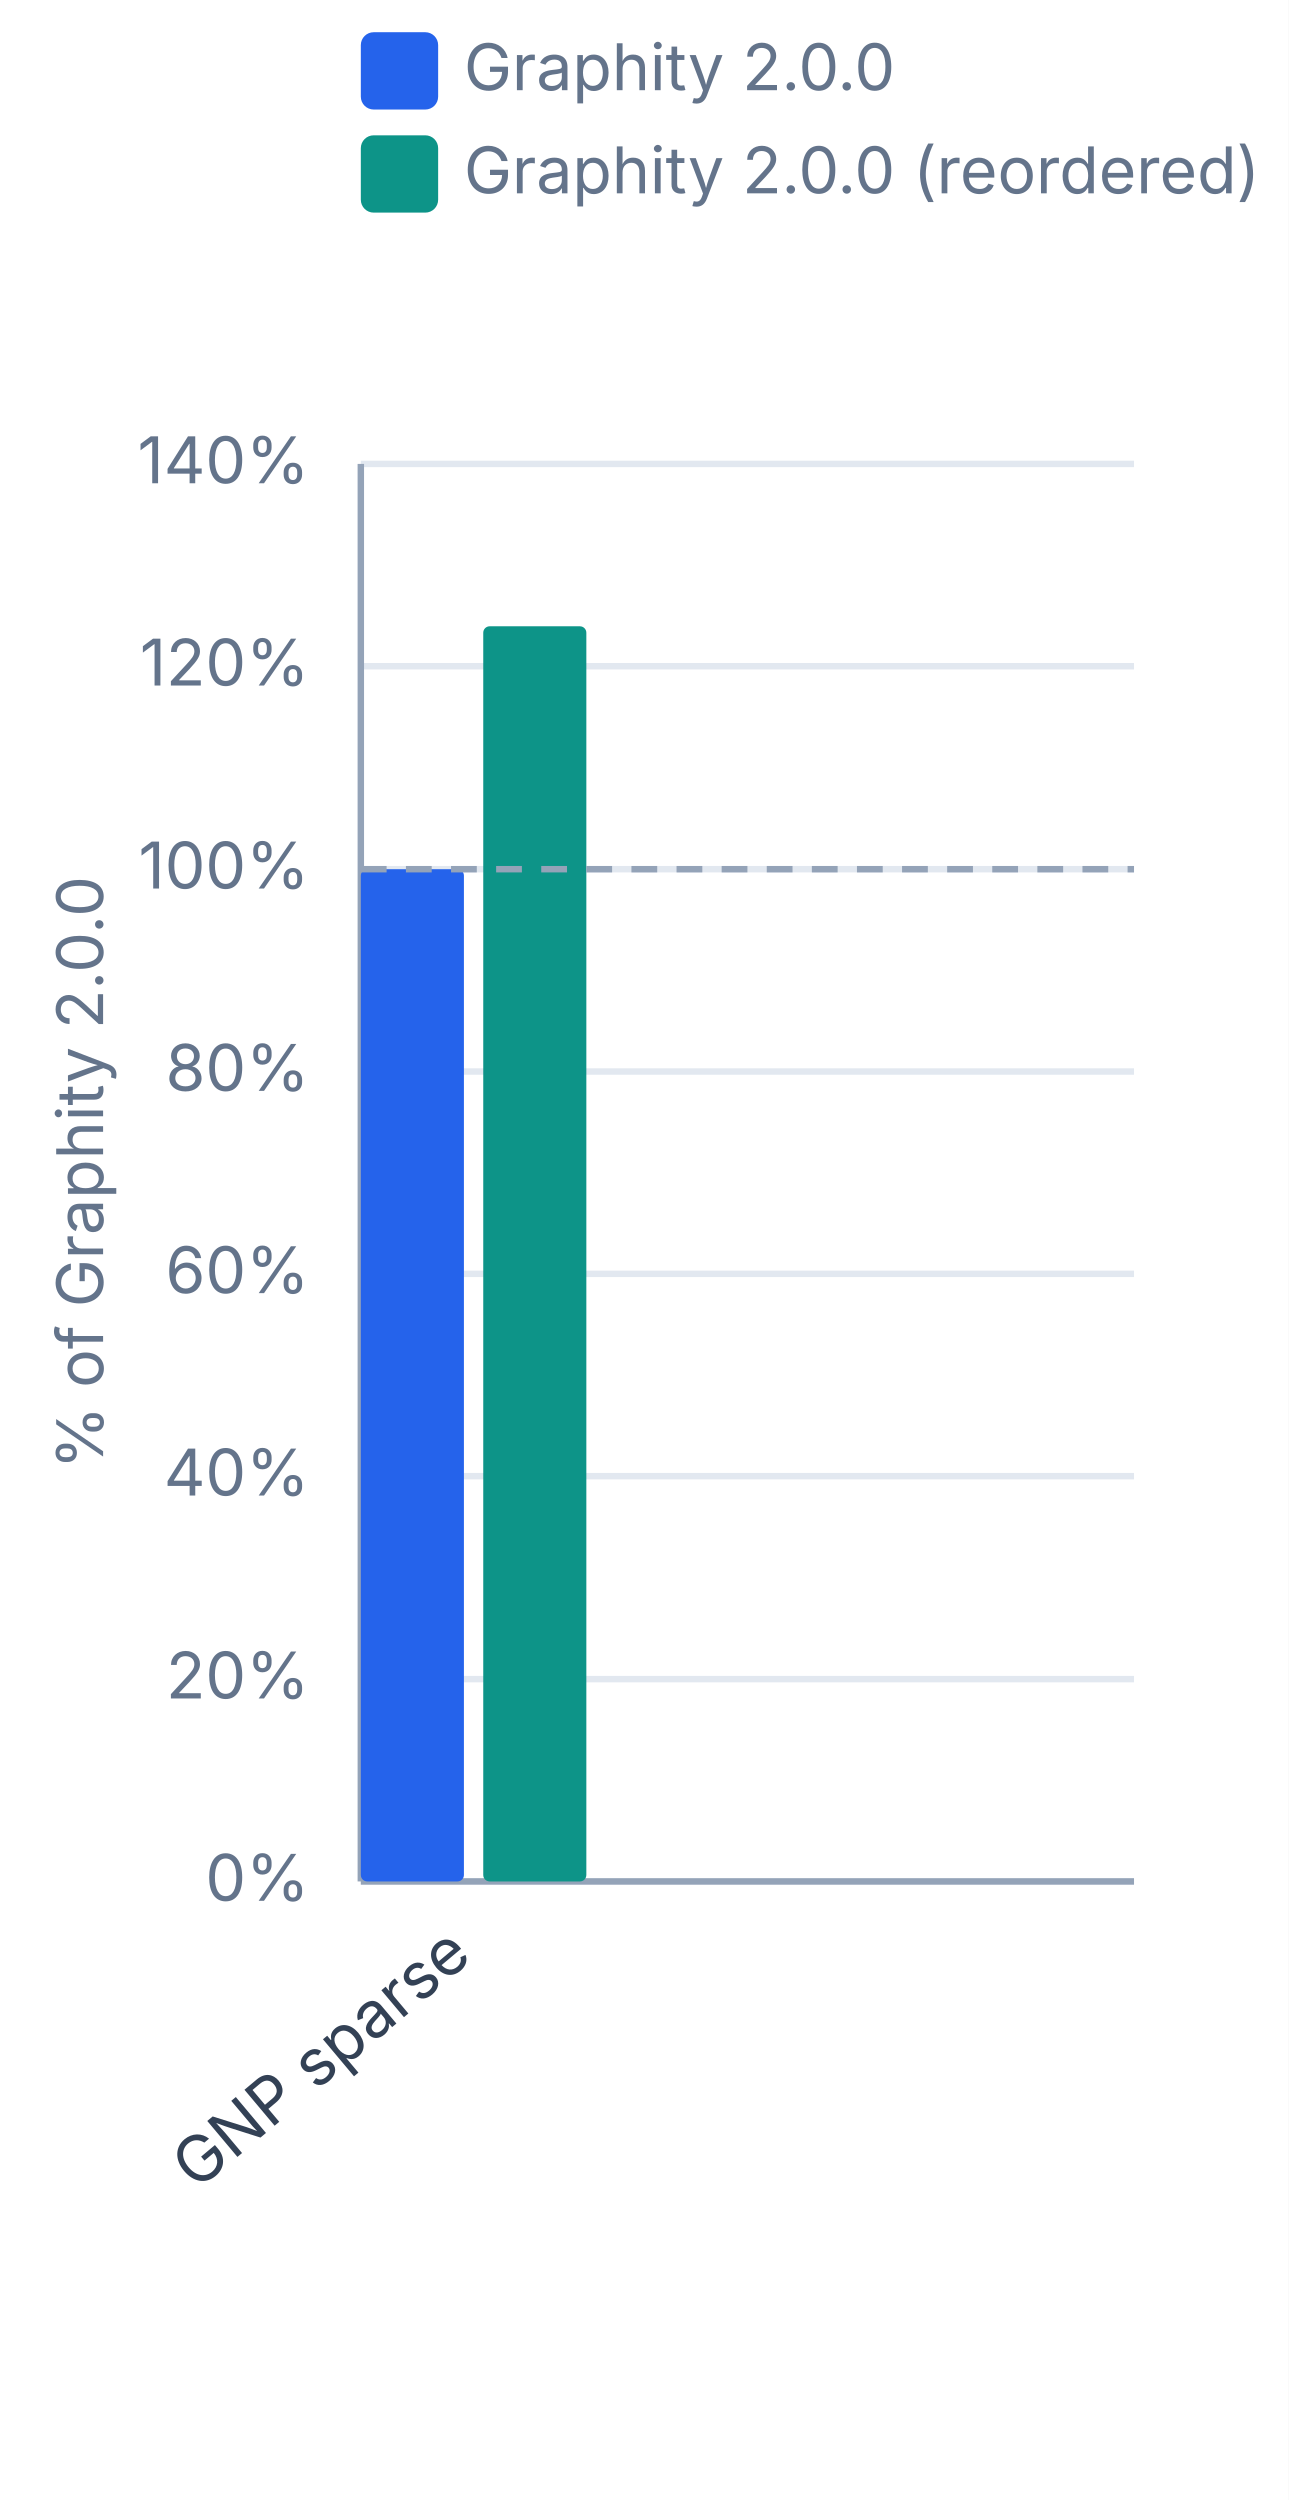
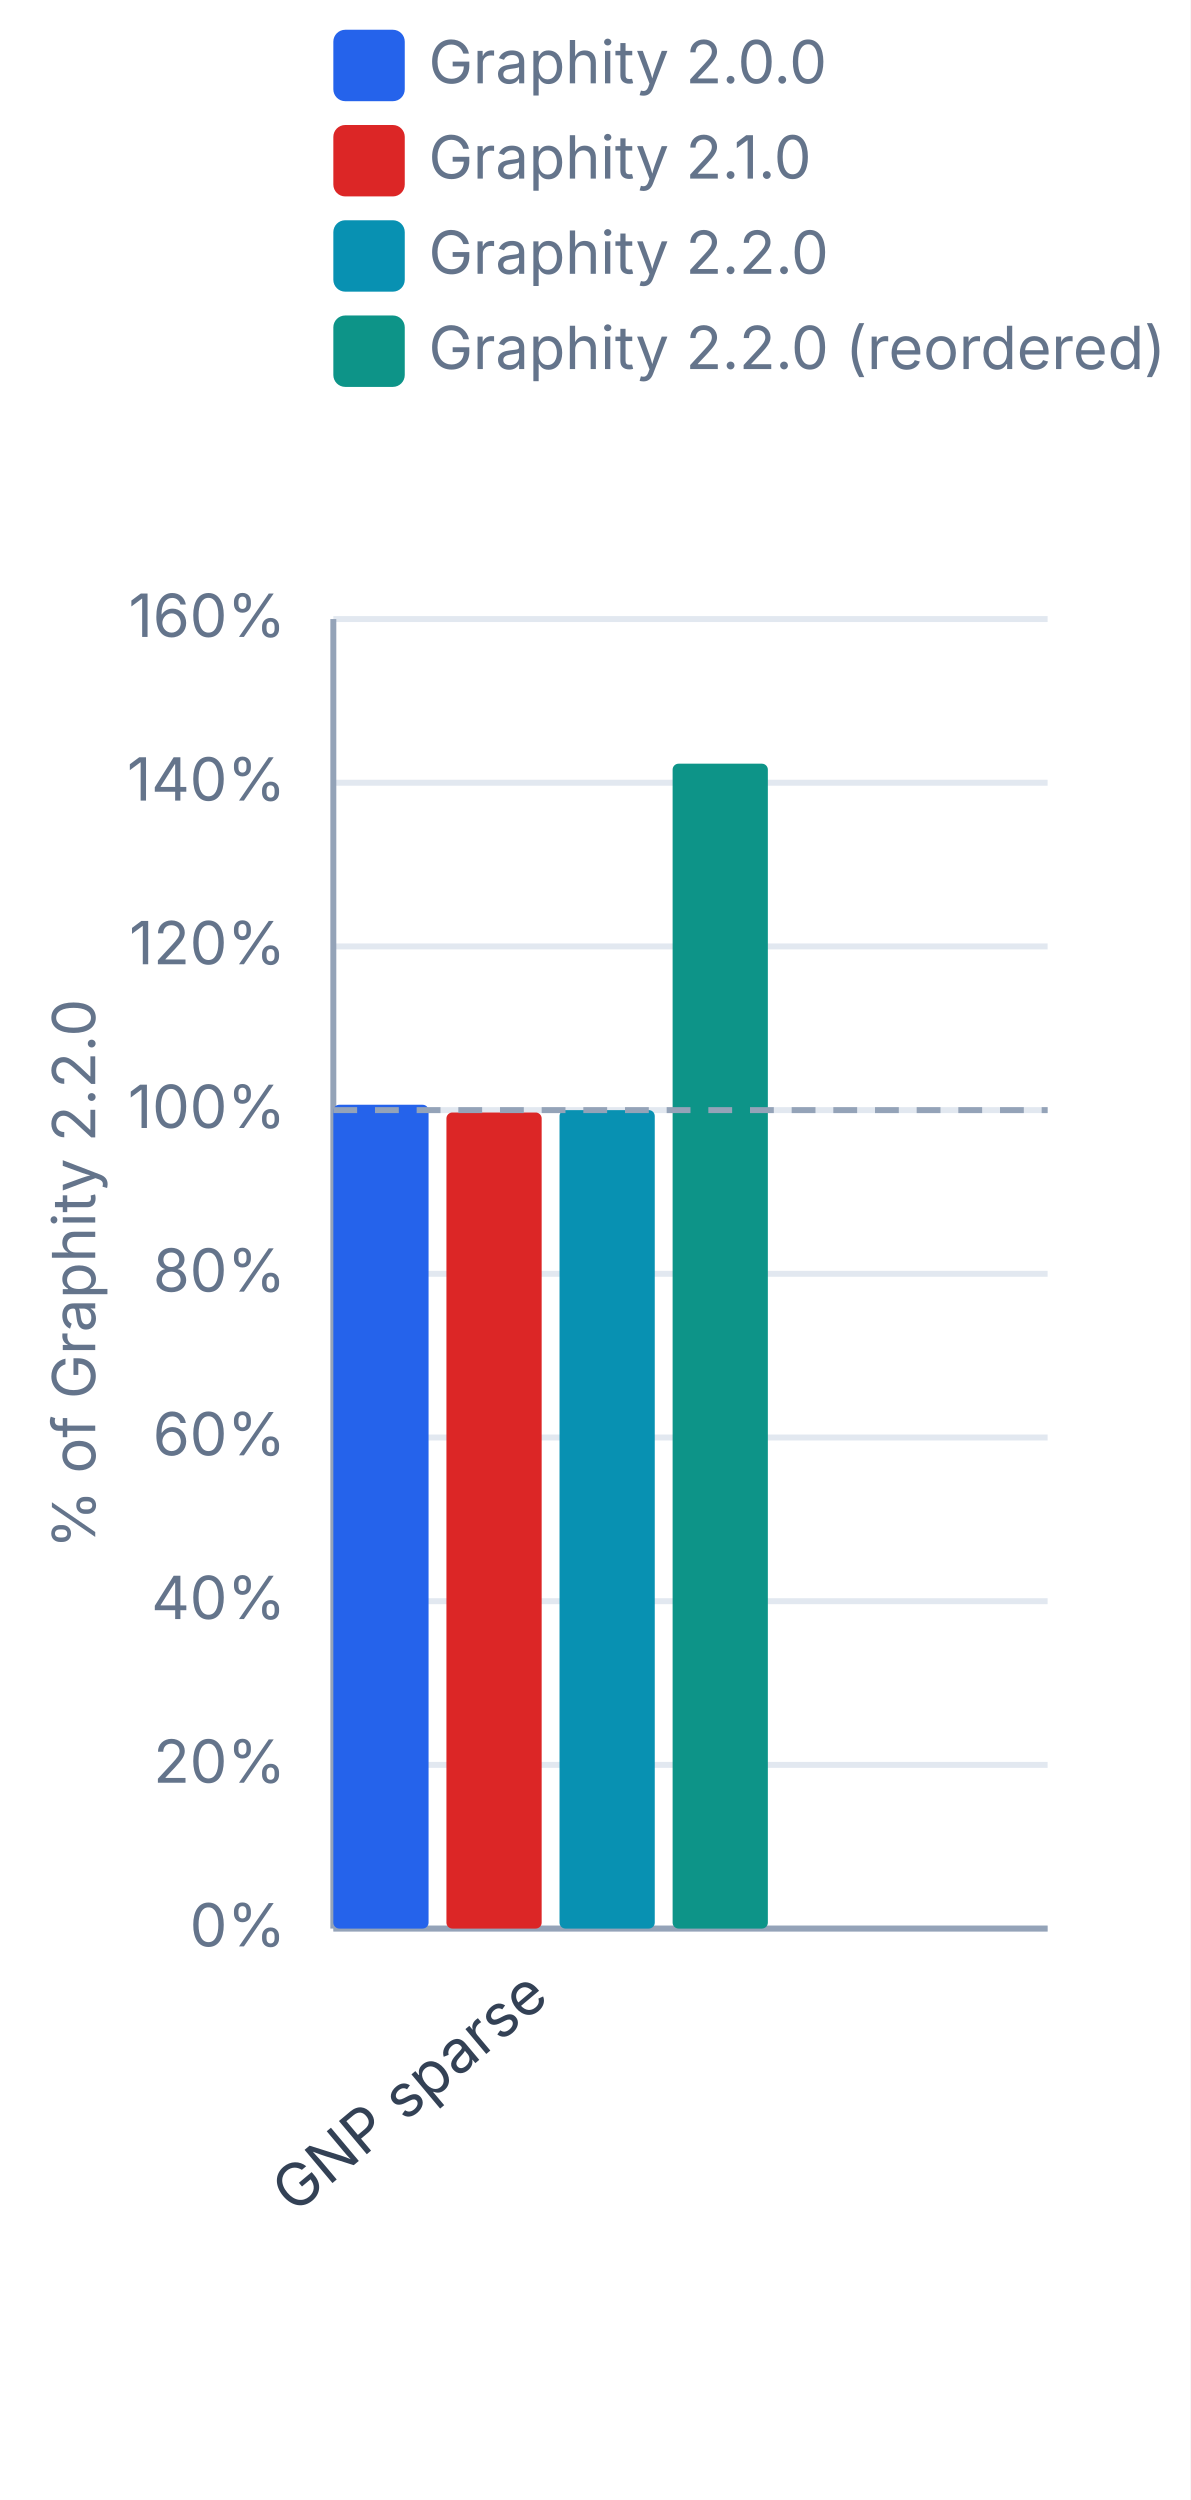
- <svg xmlns="http://www.w3.org/2000/svg" width="200" height="388" viewBox="0 0 200 388" role="img">
+ <svg xmlns="http://www.w3.org/2000/svg" width="200" height="420" viewBox="0 0 200 420" role="img">
  <style>text{font-family:ui-sans-serif,system-ui,-apple-system,Segoe UI,sans-serif;font-size:11px;fill:#334155}.axis{stroke:#94a3b8;stroke-width:1;fill:none}.grid{stroke:#e2e8f0;stroke-width:1}.ylabel{fill:#64748b;font-size:10px}.tick{fill:#64748b;font-size:10px}.xlabel{font-size:10px}</style>
-   <rect x="0" y="0" width="200" height="388" fill="#ffffff" />
+   <rect x="0" y="0" width="200" height="420" fill="#ffffff" />
  <rect x="56" y="5" width="12" height="12" rx="2" fill="#2563eb" />
  <text x="72" y="14" class="tick">Graphity 2.0.0</text>
-   <rect x="56" y="21" width="12" height="12" rx="2" fill="#0d9488" />
-   <text x="72" y="30" class="tick">Graphity 2.0.0 (reordered)</text>
-   <line class="grid" x1="56" y1="292.0" x2="176" y2="292.0" />
-   <text class="tick" x="48" y="295.0" text-anchor="end">0%</text>
-   <line class="grid" x1="56" y1="260.6" x2="176" y2="260.6" />
-   <text class="tick" x="48" y="263.6" text-anchor="end">20%</text>
-   <line class="grid" x1="56" y1="229.1" x2="176" y2="229.1" />
-   <text class="tick" x="48" y="232.1" text-anchor="end">40%</text>
-   <line class="grid" x1="56" y1="197.7" x2="176" y2="197.7" />
-   <text class="tick" x="48" y="200.7" text-anchor="end">60%</text>
-   <line class="grid" x1="56" y1="166.3" x2="176" y2="166.3" />
-   <text class="tick" x="48" y="169.3" text-anchor="end">80%</text>
-   <line class="grid" x1="56" y1="134.9" x2="176" y2="134.9" />
-   <text class="tick" x="48" y="137.9" text-anchor="end">100%</text>
-   <line class="grid" x1="56" y1="103.4" x2="176" y2="103.4" />
-   <text class="tick" x="48" y="106.4" text-anchor="end">120%</text>
-   <line class="grid" x1="56" y1="72.0" x2="176" y2="72.0" />
-   <text class="tick" x="48" y="75.0" text-anchor="end">140%</text>
-   <line class="axis" x1="56" y1="72" x2="56" y2="292" />
-   <line class="axis" x1="56" y1="292" x2="176" y2="292" />
-   <text class="ylabel" x="16" y="182.0" text-anchor="middle" transform="rotate(-90 16 182.0)">% of Graphity 2.0.0</text>
-   <text class="xlabel" x="73.5" y="304.0" text-anchor="end" transform="rotate(-40 73.5 304.0)">GNP sparse</text>
-   <rect x="56.0" y="134.9" width="16" height="157.1" fill="#2563eb" rx="1" />
-   <rect x="75.0" y="97.2" width="16" height="194.8" fill="#0d9488" rx="1" />
-   <line x1="56" y1="134.9" x2="176" y2="134.9" stroke="#94a3b8" stroke-width="1" stroke-dasharray="4 3" />
+   <rect x="56" y="21" width="12" height="12" rx="2" fill="#dc2626" />
+   <text x="72" y="30" class="tick">Graphity 2.1.0</text>
+   <rect x="56" y="37" width="12" height="12" rx="2" fill="#0891b2" />
+   <text x="72" y="46" class="tick">Graphity 2.2.0</text>
+   <rect x="56" y="53" width="12" height="12" rx="2" fill="#0d9488" />
+   <text x="72" y="62" class="tick">Graphity 2.2.0 (reordered)</text>
+   <line class="grid" x1="56" y1="324.0" x2="176" y2="324.0" />
+   <text class="tick" x="48" y="327.0" text-anchor="end">0%</text>
+   <line class="grid" x1="56" y1="296.5" x2="176" y2="296.5" />
+   <text class="tick" x="48" y="299.5" text-anchor="end">20%</text>
+   <line class="grid" x1="56" y1="269.0" x2="176" y2="269.0" />
+   <text class="tick" x="48" y="272.0" text-anchor="end">40%</text>
+   <line class="grid" x1="56" y1="241.5" x2="176" y2="241.5" />
+   <text class="tick" x="48" y="244.5" text-anchor="end">60%</text>
+   <line class="grid" x1="56" y1="214.0" x2="176" y2="214.0" />
+   <text class="tick" x="48" y="217.0" text-anchor="end">80%</text>
+   <line class="grid" x1="56" y1="186.5" x2="176" y2="186.5" />
+   <text class="tick" x="48" y="189.5" text-anchor="end">100%</text>
+   <line class="grid" x1="56" y1="159.0" x2="176" y2="159.0" />
+   <text class="tick" x="48" y="162.0" text-anchor="end">120%</text>
+   <line class="grid" x1="56" y1="131.5" x2="176" y2="131.5" />
+   <text class="tick" x="48" y="134.5" text-anchor="end">140%</text>
+   <line class="grid" x1="56" y1="104.0" x2="176" y2="104.0" />
+   <text class="tick" x="48" y="107.0" text-anchor="end">160%</text>
+   <line class="axis" x1="56" y1="104" x2="56" y2="324" />
+   <line class="axis" x1="56" y1="324" x2="176" y2="324" />
+   <text class="ylabel" x="16" y="214.0" text-anchor="middle" transform="rotate(-90 16 214.0)">% of Graphity 2.2.0</text>
+   <text class="xlabel" x="92.5" y="336.0" text-anchor="end" transform="rotate(-40 92.5 336.0)">GNP sparse</text>
+   <rect x="56.0" y="185.6" width="16" height="138.4" fill="#2563eb" rx="1" />
+   <rect x="75.0" y="186.9" width="16" height="137.1" fill="#dc2626" rx="1" />
+   <rect x="94.0" y="186.5" width="16" height="137.5" fill="#0891b2" rx="1" />
+   <rect x="113.0" y="128.3" width="16" height="195.7" fill="#0d9488" rx="1" />
+   <line x1="56" y1="186.5" x2="176" y2="186.5" stroke="#94a3b8" stroke-width="1" stroke-dasharray="4 3" />
</svg>
